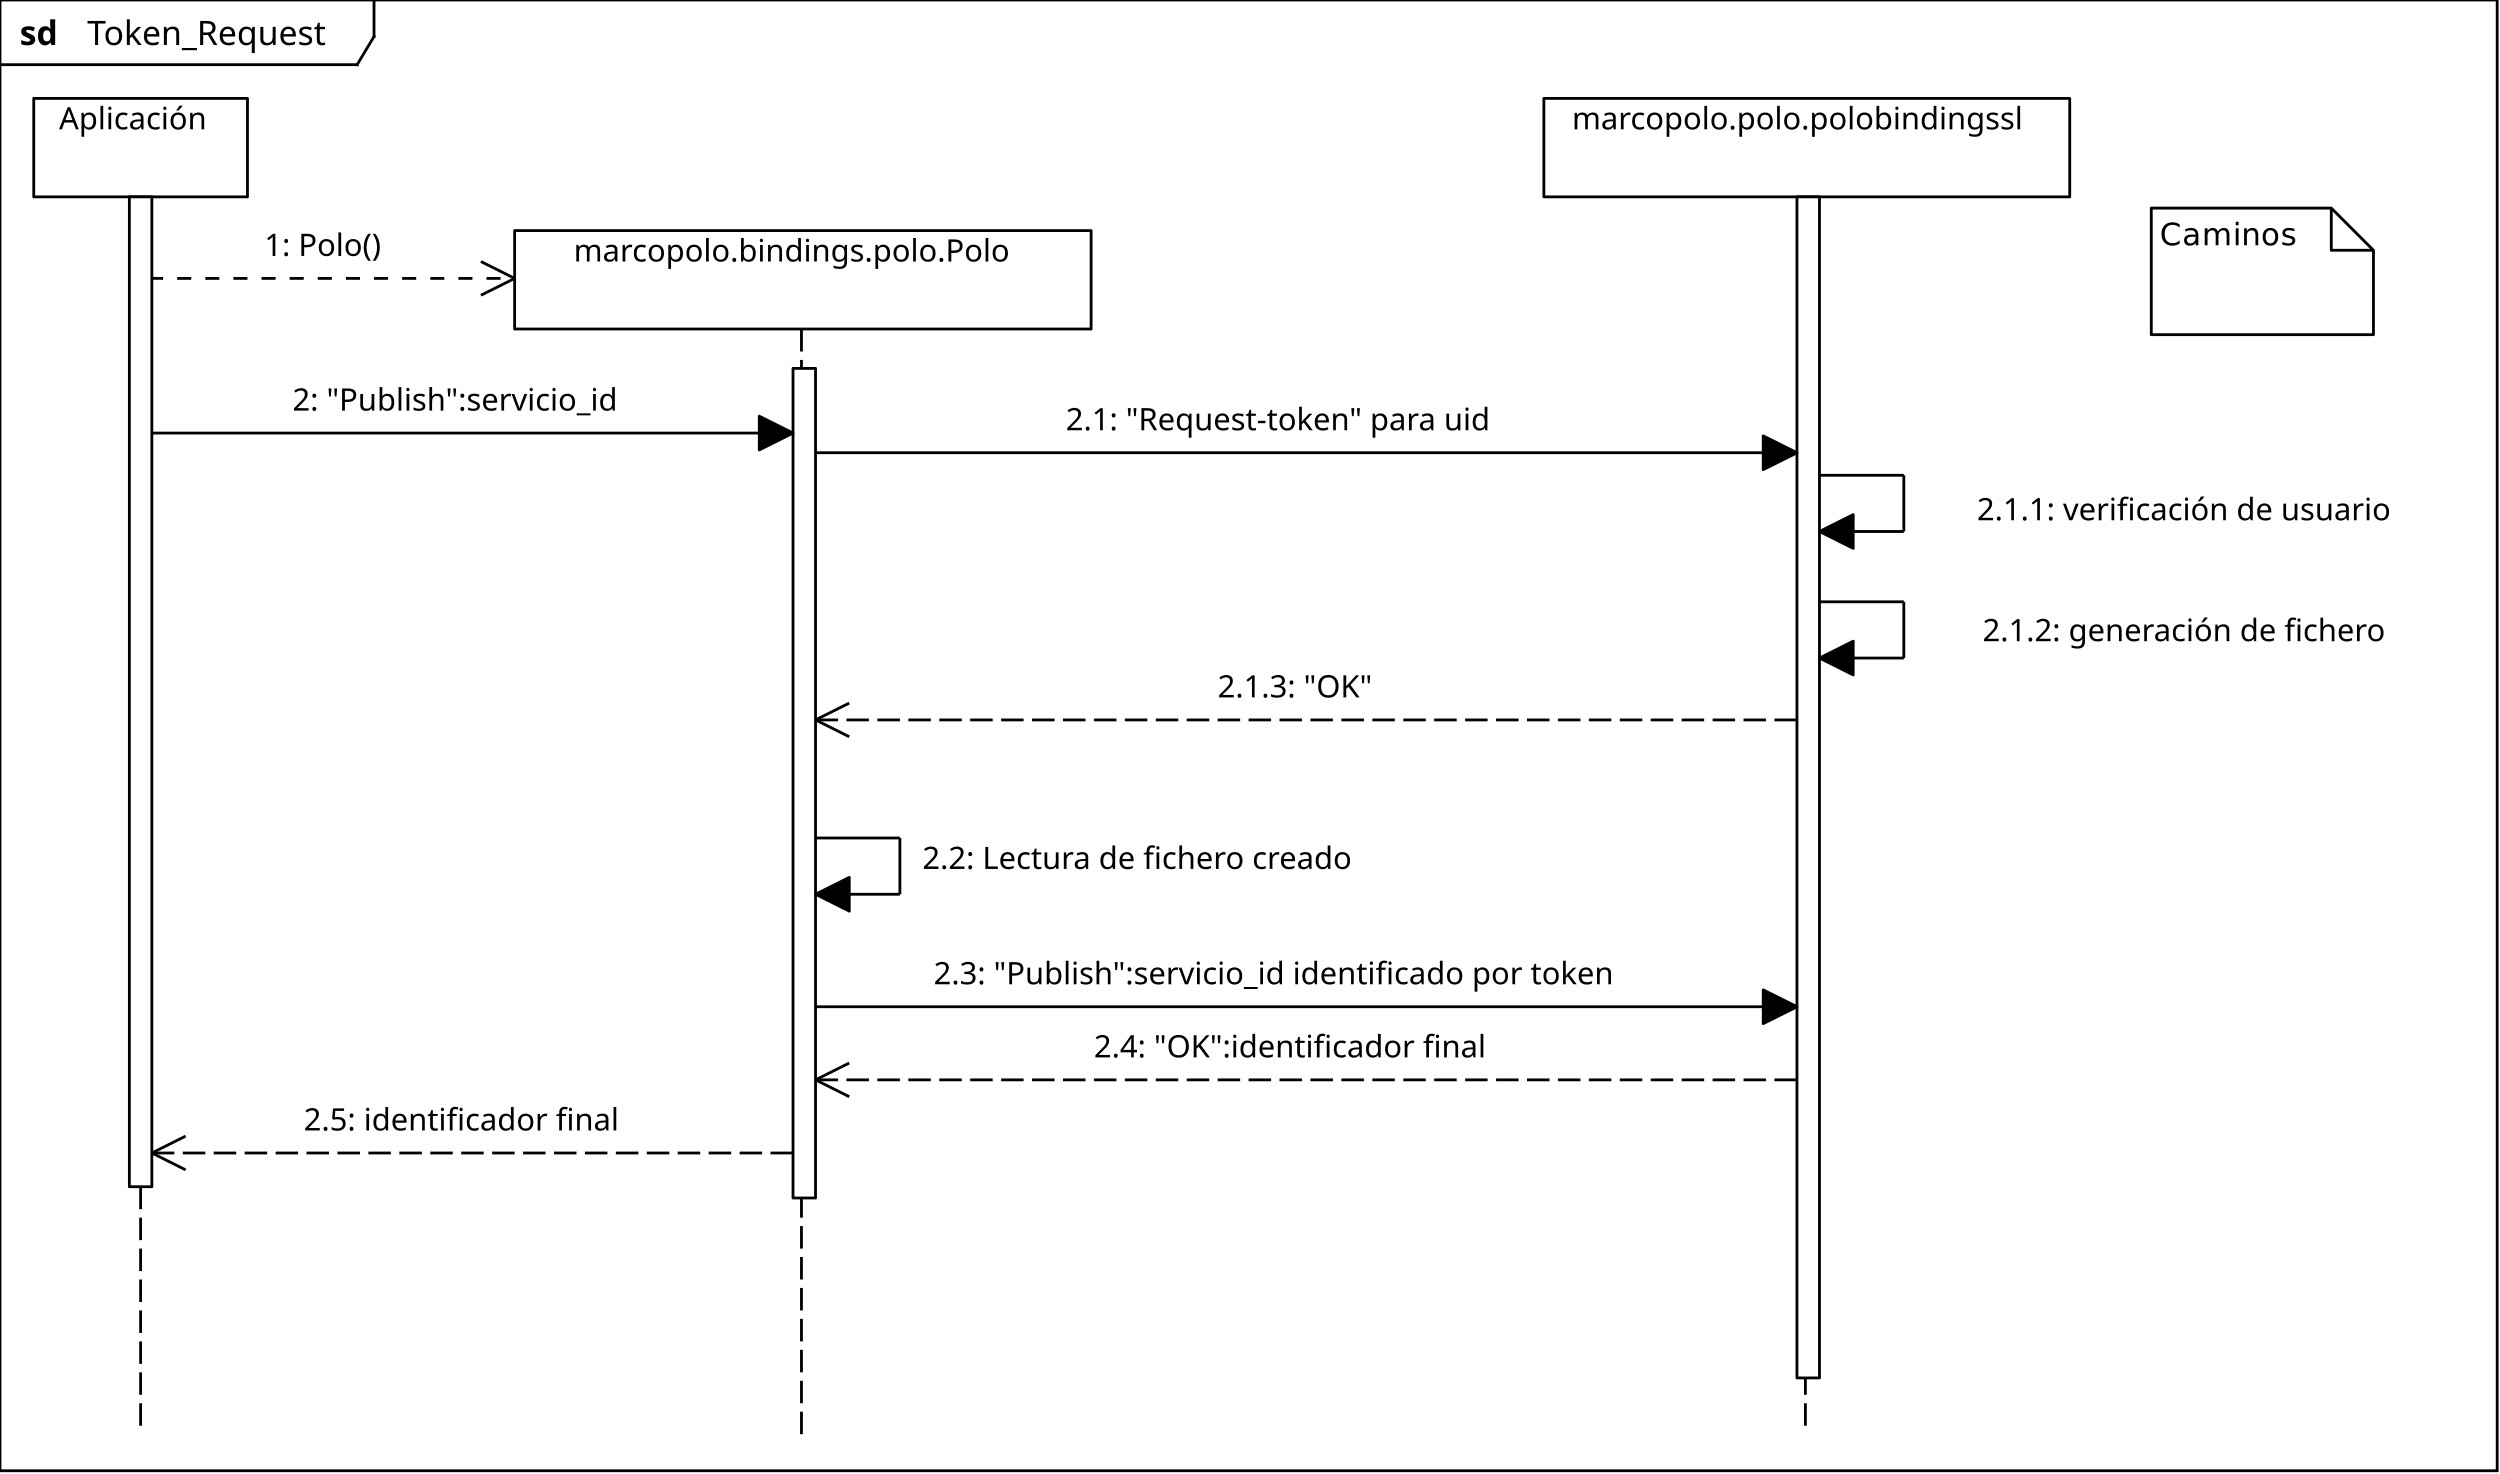
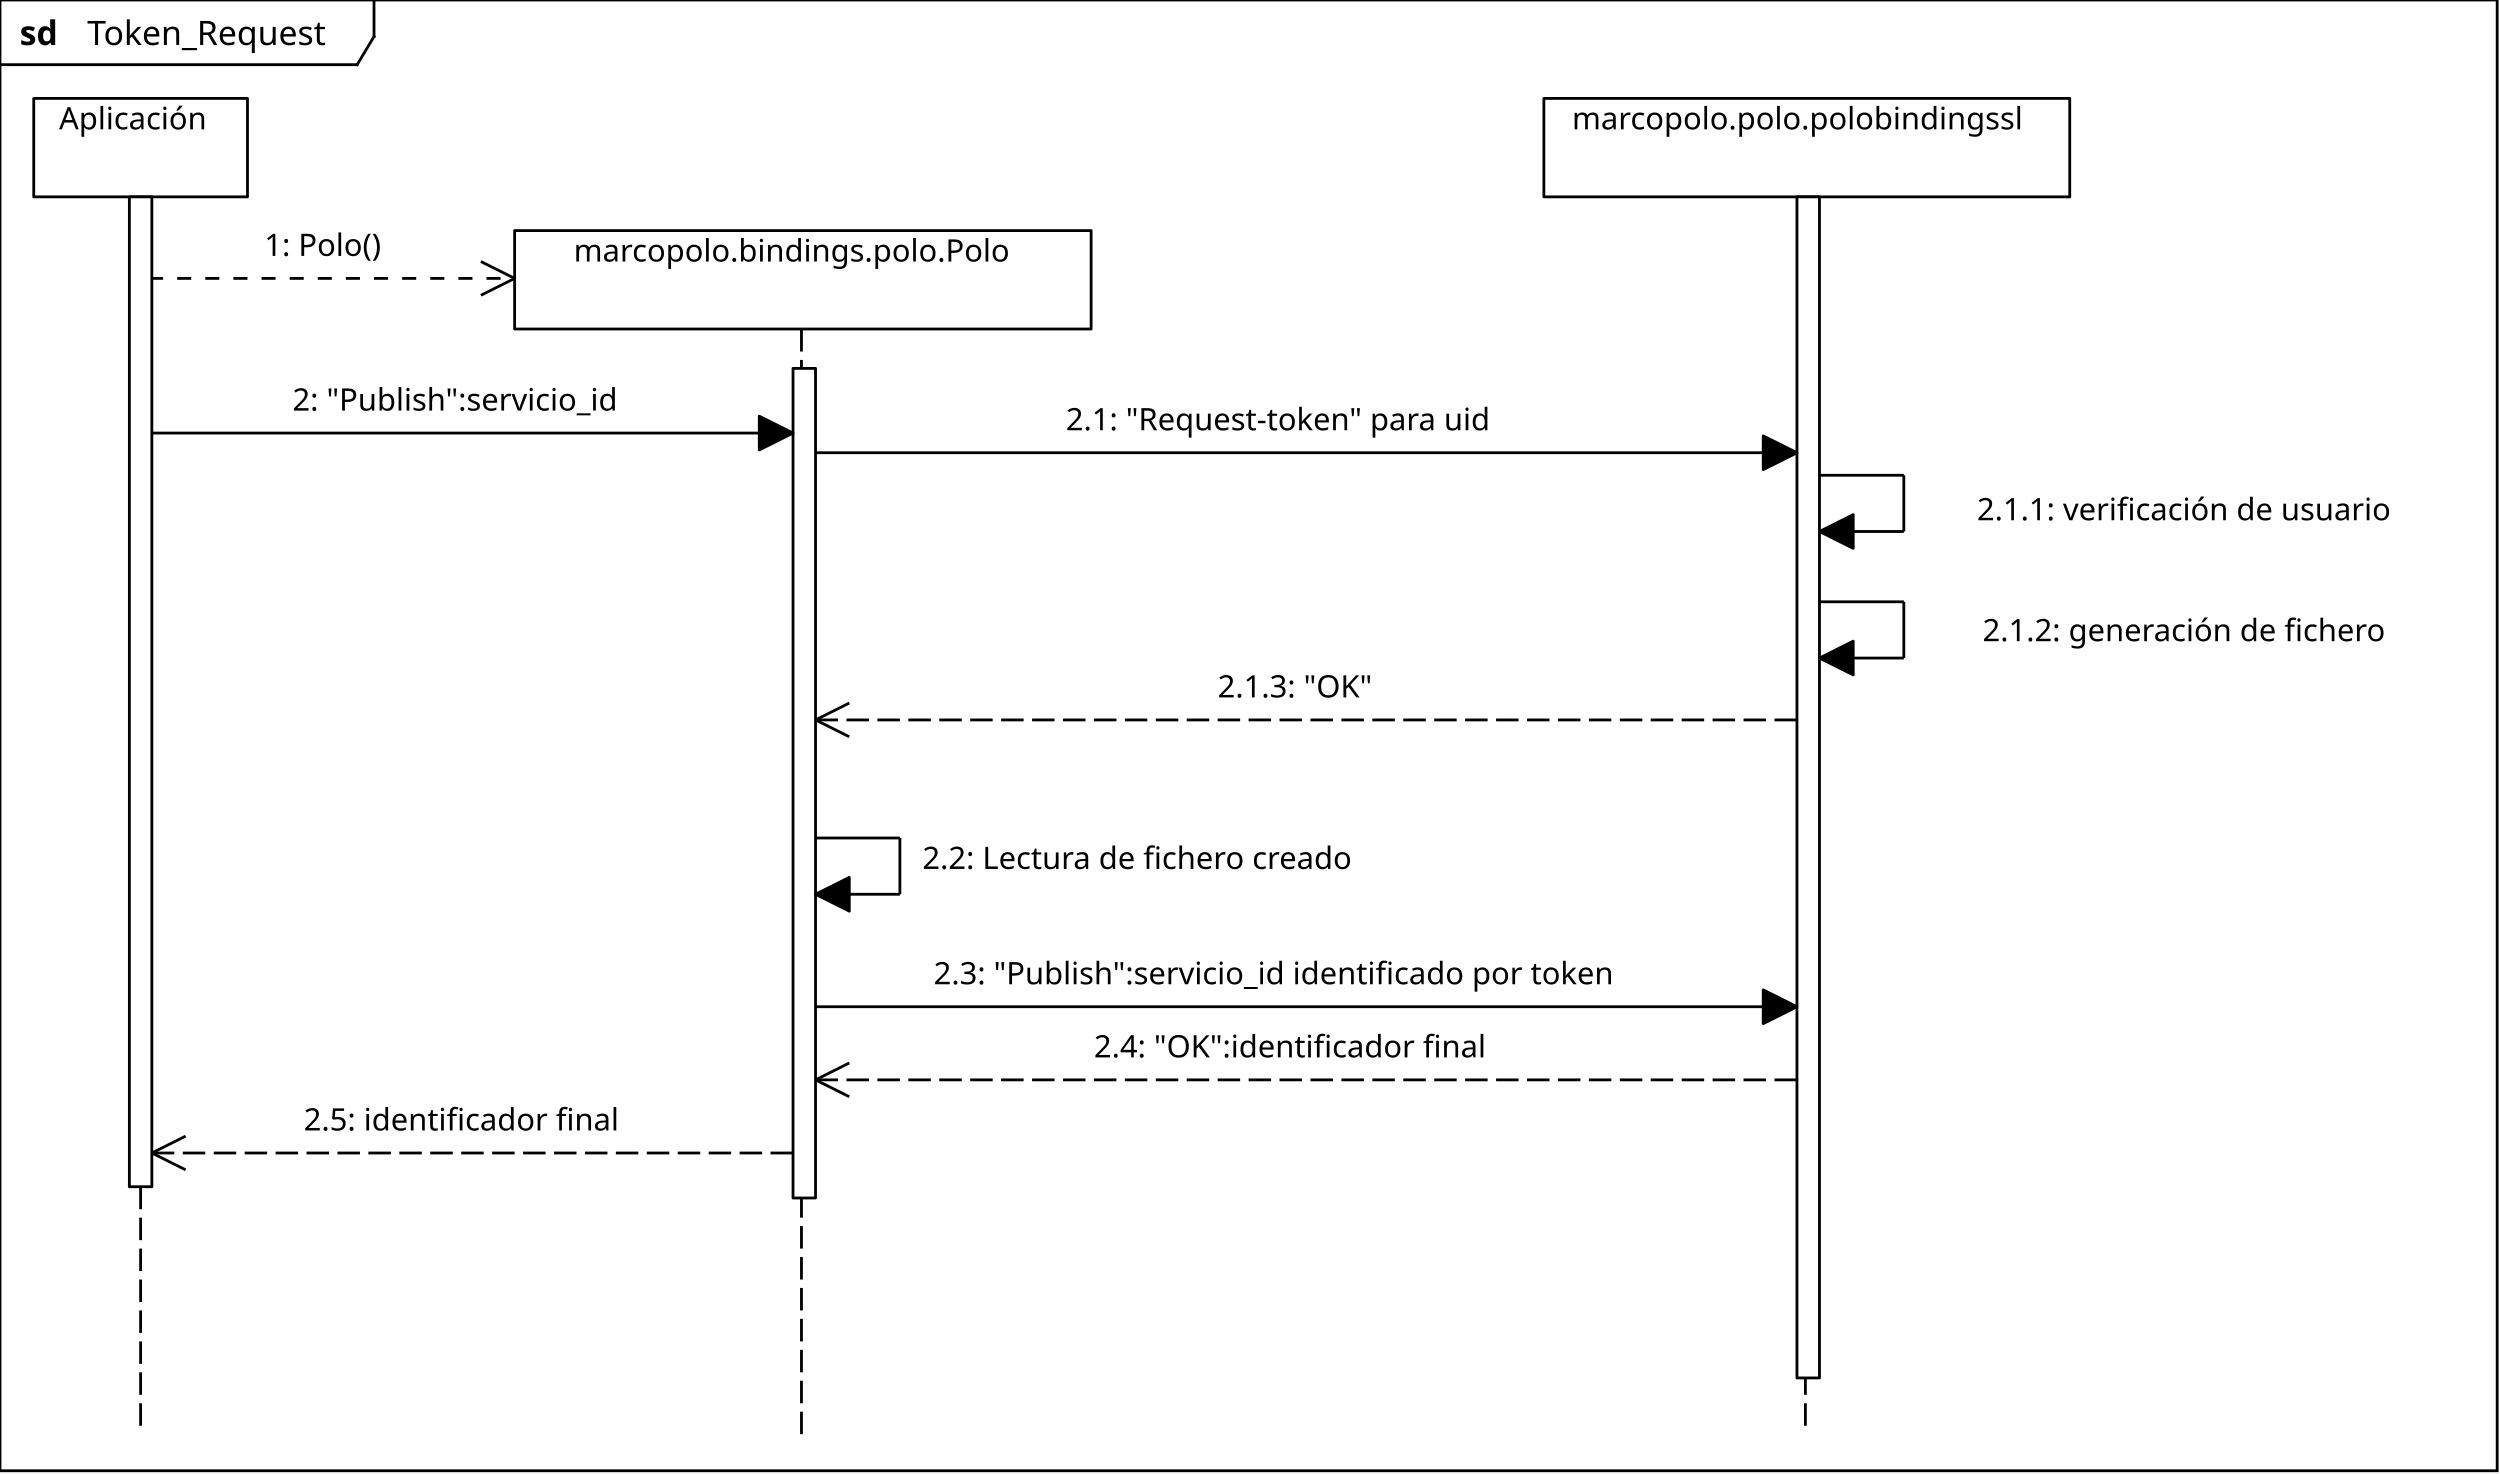
<svg xmlns="http://www.w3.org/2000/svg" color-interpolation="auto" color-rendering="auto" fill="rgb(0,0,0)" fill-opacity="0" font-family="'Dialog'" font-size="12" font-style="normal" font-weight="normal" height="524" image-rendering="auto" shape-rendering="auto" stroke="rgb(0,0,0)" stroke-dasharray="none" stroke-dashoffset="0" stroke-linecap="square" stroke-linejoin="miter" stroke-miterlimit="10" stroke-opacity="0" stroke-width="1" text-rendering="auto" width="889">
  <defs id="genericDefs" />
  <g>
    <defs id="defs1">
      <clipPath clipPathUnits="userSpaceOnUse" id="clipPath1">
        <path d="M-7 -7 L217 -7 L217 439 L-7 439 L-7 -7 Z" />
      </clipPath>
      <clipPath clipPathUnits="userSpaceOnUse" id="clipPath2">
        <path d="M-7 -7 L199 -7 L199 486 L-7 486 L-7 -7 Z" />
      </clipPath>
      <clipPath clipPathUnits="userSpaceOnUse" id="clipPath3">
        <path d="M-7 -7 L19 -7 L19 306 L-7 306 L-7 -7 Z" />
      </clipPath>
      <clipPath clipPathUnits="userSpaceOnUse" id="clipPath4">
        <path d="M-7 -7 L19 -7 L19 431 L-7 431 L-7 -7 Z" />
      </clipPath>
      <clipPath clipPathUnits="userSpaceOnUse" id="clipPath5">
        <path d="M-7 -7 L88 -7 L88 486 L-7 486 L-7 -7 Z" />
      </clipPath>
      <clipPath clipPathUnits="userSpaceOnUse" id="clipPath6">
        <path d="M-7 -7 L19 -7 L19 363 L-7 363 L-7 -7 Z" />
      </clipPath>
      <clipPath clipPathUnits="userSpaceOnUse" id="clipPath7">
-         <path d="M-7 -7 L91 -7 L91 57 L-7 57 L-7 -7 Z" />
+         <path d="M-188 -14 L376 -14 L376 28 L-188 28 L-188 -14 Z" />
      </clipPath>
      <clipPath clipPathUnits="userSpaceOnUse" id="clipPath8">
-         <path d="M0 0 L0 46 L65 46 L65 0 Z" />
+         <path d="M-206 -14 L412 -14 L412 28 L-206 28 L-206 -14 Z" />
      </clipPath>
      <clipPath clipPathUnits="userSpaceOnUse" id="clipPath9">
-         <path d="M-188 -14 L376 -14 L376 28 L-188 28 L-188 -14 Z" />
+         <path d="M-77 -14 L154 -14 L154 28 L-77 28 L-77 -14 Z" />
      </clipPath>
      <clipPath clipPathUnits="userSpaceOnUse" id="clipPath10">
-         <path d="M-206 -14 L412 -14 L412 28 L-206 28 L-206 -14 Z" />
+         <path d="M0 0 L453 0 L453 104 L0 104 L0 0 Z" />
      </clipPath>
      <clipPath clipPathUnits="userSpaceOnUse" id="clipPath11">
-         <path d="M-77 -14 L154 -14 L154 28 L-77 28 L-77 -14 Z" />
+         <path d="M0 0 L134 0 L134 124 L0 124 L0 0 Z" />
      </clipPath>
      <clipPath clipPathUnits="userSpaceOnUse" id="clipPath12">
-         <path d="M0 0 L453 0 L453 104 L0 104 L0 0 Z" />
+         <path d="M0 0 L332 0 L332 104 L0 104 L0 0 Z" />
      </clipPath>
      <clipPath clipPathUnits="userSpaceOnUse" id="clipPath13">
-         <path d="M0 0 L134 0 L134 124 L0 124 L0 0 Z" />
+         <path d="M0 0 L233 0 L233 104 L0 104 L0 0 Z" />
      </clipPath>
      <clipPath clipPathUnits="userSpaceOnUse" id="clipPath14">
-         <path d="M0 0 L332 0 L332 104 L0 104 L0 0 Z" />
+         <path d="M-66 -14 L132 -14 L132 28 L-66 28 L-66 -14 Z" />
      </clipPath>
      <clipPath clipPathUnits="userSpaceOnUse" id="clipPath15">
-         <path d="M0 0 L233 0 L233 104 L0 104 L0 0 Z" />
+         <path d="M-141 -14 L282 -14 L282 28 L-141 28 L-141 -14 Z" />
      </clipPath>
      <clipPath clipPathUnits="userSpaceOnUse" id="clipPath16">
-         <path d="M-66 -14 L132 -14 L132 28 L-66 28 L-66 -14 Z" />
+         <path d="M-171 -14 L342 -14 L342 28 L-171 28 L-171 -14 Z" />
      </clipPath>
      <clipPath clipPathUnits="userSpaceOnUse" id="clipPath17">
-         <path d="M-141 -14 L282 -14 L282 28 L-141 28 L-141 -14 Z" />
+         <path d="M-281 -14 L562 -14 L562 28 L-281 28 L-281 -14 Z" />
      </clipPath>
      <clipPath clipPathUnits="userSpaceOnUse" id="clipPath18">
-         <path d="M-171 -14 L342 -14 L342 28 L-171 28 L-171 -14 Z" />
+         <path d="M-146 -14 L292 -14 L292 28 L-146 28 L-146 -14 Z" />
      </clipPath>
      <clipPath clipPathUnits="userSpaceOnUse" id="clipPath19">
-         <path d="M-281 -14 L562 -14 L562 28 L-281 28 L-281 -14 Z" />
+         <path d="M-187 -14 L374 -14 L374 28 L-187 28 L-187 -14 Z" />
      </clipPath>
      <clipPath clipPathUnits="userSpaceOnUse" id="clipPath20">
-         <path d="M-146 -14 L292 -14 L292 28 L-146 28 L-146 -14 Z" />
+         <path d="M-82 -14 L164 -14 L164 28 L-82 28 L-82 -14 Z" />
      </clipPath>
      <clipPath clipPathUnits="userSpaceOnUse" id="clipPath21">
-         <path d="M-187 -14 L374 -14 L374 28 L-187 28 L-187 -14 Z" />
+         <path d="M-176 -14 L352 -14 L352 28 L-176 28 L-176 -14 Z" />
      </clipPath>
      <clipPath clipPathUnits="userSpaceOnUse" id="clipPath22">
-         <path d="M-82 -14 L164 -14 L164 28 L-82 28 L-82 -14 Z" />
+         <path d="M-181 -14 L362 -14 L362 28 L-181 28 L-181 -14 Z" />
      </clipPath>
      <clipPath clipPathUnits="userSpaceOnUse" id="clipPath23">
-         <path d="M-176 -14 L352 -14 L352 28 L-176 28 L-176 -14 Z" />
-       </clipPath>
-       <clipPath clipPathUnits="userSpaceOnUse" id="clipPath24">
-         <path d="M-181 -14 L362 -14 L362 28 L-181 28 L-181 -14 Z" />
-       </clipPath>
-       <clipPath clipPathUnits="userSpaceOnUse" id="clipPath25">
        <path d="M-185 -14 L370 -14 L370 28 L-185 28 L-185 -14 Z" />
      </clipPath>
    </defs>
    <g fill="white" fill-opacity="1" stroke="white" stroke-opacity="1" text-rendering="geometricPrecision">
      <rect height="524" stroke="none" width="889" x="0" y="0" />
      <rect fill="none" height="523" stroke="black" transform="translate(-54,-38)" width="888" x="54" y="38" />
      <text fill="black" font-weight="bold" stroke="none" transform="translate(-54,-38)" x="61" y="54" xml:space="preserve">sd</text>
      <text fill="black" stroke="none" transform="translate(-54,-38)" x="85" y="54" xml:space="preserve">Token_Request</text>
      <line fill="none" stroke="black" transform="translate(-54,-38)" x1="54" x2="181" y1="61" y2="61" />
      <line fill="none" stroke="black" transform="translate(-54,-38)" x1="187" x2="187" y1="38" y2="51" />
      <line fill="none" stroke="black" transform="translate(-54,-38)" x1="187" x2="181" y1="51" y2="61" />
    </g>
    <g fill="white" fill-opacity="1" font-family="sans-serif" font-size="11" stroke="white" stroke-opacity="1" text-rendering="geometricPrecision" transform="translate(183,82)">
      <rect clip-path="url(#clipPath1)" height="35" stroke="none" width="205" x="0" y="0" />
    </g>
    <g fill="black" fill-opacity="1" font-family="sans-serif" font-size="11" stroke="black" stroke-linecap="butt" stroke-linejoin="round" stroke-miterlimit="0" stroke-opacity="1" text-rendering="geometricPrecision" transform="translate(183,82)">
      <rect clip-path="url(#clipPath1)" fill="none" height="35" width="205" x="0" y="0" />
      <line clip-path="url(#clipPath1)" fill="none" stroke-dasharray="8,3" stroke-linejoin="bevel" x1="102" x2="102" y1="35" y2="428" />
    </g>
    <g fill="white" fill-opacity="1" font-family="sans-serif" font-size="11" stroke="white" stroke-opacity="1" text-rendering="geometricPrecision" transform="translate(549,35)">
      <rect clip-path="url(#clipPath2)" height="35" stroke="none" width="187" x="0" y="0" />
    </g>
    <g fill="black" fill-opacity="1" font-family="sans-serif" font-size="11" stroke="black" stroke-linecap="butt" stroke-linejoin="round" stroke-miterlimit="0" stroke-opacity="1" text-rendering="geometricPrecision" transform="translate(549,35)">
      <rect clip-path="url(#clipPath2)" fill="none" height="35" width="187" x="0" y="0" />
      <line clip-path="url(#clipPath2)" fill="none" stroke-dasharray="8,3" stroke-linejoin="bevel" x1="93" x2="93" y1="35" y2="475" />
    </g>
    <g fill="white" fill-opacity="1" font-family="sans-serif" font-size="11" stroke="white" stroke-opacity="1" text-rendering="geometricPrecision" transform="translate(282,131)">
      <rect clip-path="url(#clipPath3)" height="295" stroke="none" width="8" x="0" y="0" />
    </g>
    <g fill="black" fill-opacity="1" font-family="sans-serif" font-size="11" stroke="black" stroke-linecap="butt" stroke-linejoin="round" stroke-miterlimit="0" stroke-opacity="1" text-rendering="geometricPrecision" transform="translate(282,131)">
      <rect clip-path="url(#clipPath3)" fill="none" height="295" width="8" x="0" y="0" />
    </g>
    <g fill="white" fill-opacity="1" font-family="sans-serif" font-size="11" stroke="white" stroke-opacity="1" text-rendering="geometricPrecision" transform="translate(639,70)">
      <rect clip-path="url(#clipPath4)" height="420" stroke="none" width="8" x="0" y="0" />
    </g>
    <g fill="black" fill-opacity="1" font-family="sans-serif" font-size="11" stroke="black" stroke-linecap="butt" stroke-linejoin="round" stroke-miterlimit="0" stroke-opacity="1" text-rendering="geometricPrecision" transform="translate(639,70)">
      <rect clip-path="url(#clipPath4)" fill="none" height="420" width="8" x="0" y="0" />
    </g>
    <g fill="white" fill-opacity="1" font-family="sans-serif" font-size="11" stroke="white" stroke-opacity="1" text-rendering="geometricPrecision" transform="translate(12,35)">
      <rect clip-path="url(#clipPath5)" height="35" stroke="none" width="76" x="0" y="0" />
    </g>
    <g fill="black" fill-opacity="1" font-family="sans-serif" font-size="11" stroke="black" stroke-linecap="butt" stroke-linejoin="round" stroke-miterlimit="0" stroke-opacity="1" text-rendering="geometricPrecision" transform="translate(12,35)">
      <rect clip-path="url(#clipPath5)" fill="none" height="35" width="76" x="0" y="0" />
      <line clip-path="url(#clipPath5)" fill="none" stroke-dasharray="8,3" stroke-linejoin="bevel" x1="38" x2="38" y1="35" y2="475" />
    </g>
    <g fill="white" fill-opacity="1" font-family="sans-serif" font-size="11" stroke="white" stroke-opacity="1" text-rendering="geometricPrecision" transform="translate(46,70)">
      <rect clip-path="url(#clipPath6)" height="352" stroke="none" width="8" x="0" y="0" />
    </g>
    <g fill="black" fill-opacity="1" font-family="sans-serif" font-size="11" stroke="black" stroke-linecap="butt" stroke-linejoin="round" stroke-miterlimit="0" stroke-opacity="1" text-rendering="geometricPrecision" transform="translate(46,70)">
      <rect clip-path="url(#clipPath6)" fill="none" height="352" width="8" x="0" y="0" />
    </g>
-     <g fill="white" fill-opacity="1" font-family="sans-serif" font-size="11" stroke="white" stroke-opacity="1" text-rendering="geometricPrecision" transform="translate(765,74)">
-       <polygon clip-path="url(#clipPath7)" points=" 0 0 64 0 79 15 64 15 64 0 79 15 79 45 0 45" stroke="none" />
-     </g>
-     <g fill="black" fill-opacity="1" font-family="sans-serif" font-size="11" stroke="black" stroke-linecap="butt" stroke-linejoin="round" stroke-miterlimit="0" stroke-opacity="1" text-rendering="geometricPrecision" transform="translate(765,74)">
-       <polygon clip-path="url(#clipPath7)" fill="none" points=" 0 0 64 0 79 15 64 15 64 0 79 15 79 45 0 45" />
-     </g>
-     <g fill="black" fill-opacity="1" font-family="'Ubuntu'" font-size="15" stroke="black" stroke-opacity="1" text-rendering="geometricPrecision" transform="translate(765,74)">
-       <path clip-path="url(#clipPath8)" d="M10.078 5.804 L10.078 6.96 Q9.531 6.445 8.914 6.195 Q8.297 5.945 7.594 5.945 Q6.219 5.945 5.492 6.781 Q4.766 7.617 4.766 9.21 Q4.766 10.789 5.492 11.632 Q6.219 12.476 7.594 12.476 Q8.297 12.476 8.914 12.226 Q9.531 11.976 10.078 11.46 L10.078 12.585 Q9.516 12.976 8.883 13.171 Q8.25 13.367 7.531 13.367 Q5.719 13.367 4.672 12.249 Q3.625 11.132 3.625 9.21 Q3.625 7.273 4.672 6.156 Q5.719 5.039 7.531 5.039 Q8.25 5.039 8.891 5.234 Q9.531 5.429 10.078 5.804 ZM14.766 10.179 Q13.578 10.179 13.117 10.46 Q12.656 10.742 12.656 11.398 Q12.656 11.914 13 12.226 Q13.344 12.539 13.938 12.539 Q14.766 12.539 15.258 11.953 Q15.75 11.367 15.75 10.414 L15.75 10.179 L14.766 10.179 ZM16.734 9.773 L16.734 13.21 L15.75 13.21 L15.75 12.304 Q15.422 12.851 14.914 13.109 Q14.406 13.367 13.672 13.367 Q12.75 13.367 12.203 12.851 Q11.656 12.335 11.656 11.46 Q11.656 10.445 12.336 9.929 Q13.016 9.414 14.375 9.414 L15.75 9.414 L15.75 9.32 Q15.75 8.632 15.305 8.257 Q14.859 7.882 14.047 7.882 Q13.531 7.882 13.039 8.007 Q12.547 8.132 12.094 8.382 L12.094 7.476 Q12.641 7.257 13.156 7.156 Q13.672 7.054 14.141 7.054 Q15.453 7.054 16.094 7.726 Q16.734 8.398 16.734 9.773 ZM23.719 8.351 Q24.094 7.679 24.609 7.367 Q25.125 7.054 25.828 7.054 Q26.766 7.054 27.273 7.71 Q27.781 8.367 27.781 9.585 L27.781 13.21 L26.781 13.21 L26.781 9.617 Q26.781 8.742 26.477 8.328 Q26.172 7.914 25.547 7.914 Q24.781 7.914 24.336 8.421 Q23.891 8.929 23.891 9.804 L23.891 13.21 L22.891 13.21 L22.891 9.617 Q22.891 8.742 22.586 8.328 Q22.281 7.914 21.641 7.914 Q20.891 7.914 20.445 8.421 Q20 8.929 20 9.804 L20 13.21 L19 13.21 L19 7.195 L20 7.195 L20 8.132 Q20.328 7.57 20.805 7.312 Q21.281 7.054 21.922 7.054 Q22.578 7.054 23.039 7.382 Q23.5 7.71 23.719 8.351 ZM30.031 7.195 L31.031 7.195 L31.031 13.21 L30.031 13.21 L30.031 7.195 ZM30.031 4.851 L31.031 4.851 L31.031 6.101 L30.031 6.101 L30.031 4.851 ZM38.031 9.585 L38.031 13.21 L37.047 13.21 L37.047 9.617 Q37.047 8.757 36.719 8.335 Q36.391 7.914 35.719 7.914 Q34.922 7.914 34.461 8.421 Q34 8.929 34 9.804 L34 13.21 L33 13.21 L33 7.195 L34 7.195 L34 8.132 Q34.344 7.585 34.828 7.32 Q35.312 7.054 35.938 7.054 Q36.969 7.054 37.5 7.695 Q38.031 8.335 38.031 9.585 ZM42.375 7.882 Q41.578 7.882 41.117 8.507 Q40.656 9.132 40.656 10.21 Q40.656 11.289 41.109 11.906 Q41.562 12.523 42.375 12.523 Q43.156 12.523 43.617 11.906 Q44.078 11.289 44.078 10.21 Q44.078 9.132 43.617 8.507 Q43.156 7.882 42.375 7.882 ZM42.375 7.054 Q43.656 7.054 44.391 7.89 Q45.125 8.726 45.125 10.21 Q45.125 11.679 44.391 12.523 Q43.656 13.367 42.375 13.367 Q41.078 13.367 40.344 12.523 Q39.609 11.679 39.609 10.21 Q39.609 8.726 40.344 7.89 Q41.078 7.054 42.375 7.054 ZM50.875 7.367 L50.875 8.304 Q50.453 8.085 50 7.984 Q49.547 7.882 49.062 7.882 Q48.328 7.882 47.961 8.109 Q47.594 8.335 47.594 8.773 Q47.594 9.117 47.859 9.312 Q48.125 9.507 48.922 9.695 L49.25 9.773 Q50.312 9.992 50.75 10.406 Q51.188 10.82 51.188 11.554 Q51.188 12.382 50.531 12.874 Q49.875 13.367 48.703 13.367 Q48.219 13.367 47.695 13.273 Q47.172 13.179 46.594 12.992 L46.594 11.976 Q47.141 12.257 47.672 12.398 Q48.203 12.539 48.734 12.539 Q49.422 12.539 49.797 12.296 Q50.172 12.054 50.172 11.632 Q50.172 11.226 49.906 11.007 Q49.641 10.789 48.719 10.601 L48.375 10.507 Q47.453 10.32 47.047 9.921 Q46.641 9.523 46.641 8.82 Q46.641 7.976 47.242 7.515 Q47.844 7.054 48.953 7.054 Q49.5 7.054 49.984 7.132 Q50.469 7.21 50.875 7.367 Z" stroke="none" />
-     </g>
    <g fill="black" fill-opacity="1" font-family="sans-serif" font-size="11" stroke="black" stroke-opacity="1" text-rendering="geometricPrecision" transform="translate(549,35)">
-       <text clip-path="url(#clipPath9)" stroke="none" x="10" y="11" xml:space="preserve">marcopolo.polo.polobindingssl</text>
+       <text clip-path="url(#clipPath7)" stroke="none" x="10" y="11" xml:space="preserve">marcopolo.polo.polobindingssl</text>
    </g>
    <g fill="black" fill-opacity="1" font-family="sans-serif" font-size="11" stroke="black" stroke-opacity="1" text-rendering="geometricPrecision" transform="translate(183,82)">
-       <text clip-path="url(#clipPath10)" stroke="none" x="21" y="11" xml:space="preserve">marcopolo.bindings.polo.Polo</text>
+       <text clip-path="url(#clipPath8)" stroke="none" x="21" y="11" xml:space="preserve">marcopolo.bindings.polo.Polo</text>
    </g>
    <g fill="black" fill-opacity="1" font-family="sans-serif" font-size="11" stroke="black" stroke-opacity="1" text-rendering="geometricPrecision" transform="translate(12,35)">
-       <text clip-path="url(#clipPath11)" stroke="none" x="9" y="11" xml:space="preserve">Aplicación</text>
+       <text clip-path="url(#clipPath9)" stroke="none" x="9" y="11" xml:space="preserve">Aplicación</text>
    </g>
    <g fill="black" fill-opacity="1" font-family="sans-serif" font-size="11" stroke="black" stroke-linecap="butt" stroke-linejoin="round" stroke-opacity="1" text-rendering="geometricPrecision" transform="translate(240,111)">
-       <line clip-path="url(#clipPath12)" fill="none" x1="50" x2="399" y1="50" y2="50" />
-       <polygon clip-path="url(#clipPath12)" points=" 399 50 387 44 387 56" stroke="none" />
-       <polygon clip-path="url(#clipPath12)" fill="none" points=" 399 50 387 44 387 56" />
+       <line clip-path="url(#clipPath10)" fill="none" x1="50" x2="399" y1="50" y2="50" />
+       <polygon clip-path="url(#clipPath10)" points=" 399 50 387 44 387 56" stroke="none" />
+       <polygon clip-path="url(#clipPath10)" fill="none" points=" 399 50 387 44 387 56" />
    </g>
    <g fill="black" fill-opacity="1" font-family="sans-serif" font-size="11" stroke="black" stroke-linecap="butt" stroke-linejoin="round" stroke-opacity="1" text-rendering="geometricPrecision" transform="translate(597,119)">
-       <line clip-path="url(#clipPath13)" fill="none" x1="50" x2="80" y1="50" y2="50" />
-       <line clip-path="url(#clipPath13)" fill="none" x1="80" x2="80" y1="50" y2="70" />
-       <line clip-path="url(#clipPath13)" fill="none" x1="80" x2="50" y1="70" y2="70" />
-       <polygon clip-path="url(#clipPath13)" points=" 50 70 62 76 62 64" stroke="none" />
-       <polygon clip-path="url(#clipPath13)" fill="none" points=" 50 70 62 76 62 64" />
+       <line clip-path="url(#clipPath11)" fill="none" x1="50" x2="80" y1="50" y2="50" />
+       <line clip-path="url(#clipPath11)" fill="none" x1="80" x2="80" y1="50" y2="70" />
+       <line clip-path="url(#clipPath11)" fill="none" x1="80" x2="50" y1="70" y2="70" />
+       <polygon clip-path="url(#clipPath11)" points=" 50 70 62 76 62 64" stroke="none" />
+       <polygon clip-path="url(#clipPath11)" fill="none" points=" 50 70 62 76 62 64" />
    </g>
    <g fill="black" fill-opacity="1" font-family="sans-serif" font-size="11" stroke="black" stroke-linecap="butt" stroke-linejoin="round" stroke-opacity="1" text-rendering="geometricPrecision" transform="translate(597,164)">
-       <line clip-path="url(#clipPath13)" fill="none" x1="50" x2="80" y1="50" y2="50" />
-       <line clip-path="url(#clipPath13)" fill="none" x1="80" x2="80" y1="50" y2="70" />
-       <line clip-path="url(#clipPath13)" fill="none" x1="80" x2="50" y1="70" y2="70" />
-       <polygon clip-path="url(#clipPath13)" points=" 50 70 62 76 62 64" stroke="none" />
-       <polygon clip-path="url(#clipPath13)" fill="none" points=" 50 70 62 76 62 64" />
+       <line clip-path="url(#clipPath11)" fill="none" x1="50" x2="80" y1="50" y2="50" />
+       <line clip-path="url(#clipPath11)" fill="none" x1="80" x2="80" y1="50" y2="70" />
+       <line clip-path="url(#clipPath11)" fill="none" x1="80" x2="50" y1="70" y2="70" />
+       <polygon clip-path="url(#clipPath11)" points=" 50 70 62 76 62 64" stroke="none" />
+       <polygon clip-path="url(#clipPath11)" fill="none" points=" 50 70 62 76 62 64" />
    </g>
    <g fill="black" fill-opacity="1" font-family="sans-serif" font-size="11" stroke="black" stroke-dasharray="8,3" stroke-linecap="butt" stroke-linejoin="round" stroke-miterlimit="0" stroke-opacity="1" text-rendering="geometricPrecision" transform="translate(240,206)">
-       <line clip-path="url(#clipPath12)" fill="none" x1="399" x2="50" y1="50" y2="50" />
+       <line clip-path="url(#clipPath10)" fill="none" x1="399" x2="50" y1="50" y2="50" />
+       <line clip-path="url(#clipPath10)" fill="none" stroke-dasharray="none" stroke-miterlimit="10" x1="50" x2="62" y1="50" y2="56" />
+       <line clip-path="url(#clipPath10)" fill="none" stroke-dasharray="none" stroke-miterlimit="10" x1="50" x2="62" y1="50" y2="44" />
+     </g>
+     <g fill="black" fill-opacity="1" font-family="sans-serif" font-size="11" stroke="black" stroke-linecap="butt" stroke-linejoin="round" stroke-opacity="1" text-rendering="geometricPrecision" transform="translate(240,248)">
+       <line clip-path="url(#clipPath11)" fill="none" x1="50" x2="80" y1="50" y2="50" />
+       <line clip-path="url(#clipPath11)" fill="none" x1="80" x2="80" y1="50" y2="70" />
+       <line clip-path="url(#clipPath11)" fill="none" x1="80" x2="50" y1="70" y2="70" />
+       <polygon clip-path="url(#clipPath11)" points=" 50 70 62 76 62 64" stroke="none" />
+       <polygon clip-path="url(#clipPath11)" fill="none" points=" 50 70 62 76 62 64" />
+     </g>
+     <g fill="black" fill-opacity="1" font-family="sans-serif" font-size="11" stroke="black" stroke-linecap="butt" stroke-linejoin="round" stroke-opacity="1" text-rendering="geometricPrecision" transform="translate(4,104)">
+       <line clip-path="url(#clipPath12)" fill="none" x1="50" x2="278" y1="50" y2="50" />
+       <polygon clip-path="url(#clipPath12)" points=" 278 50 266 44 266 56" stroke="none" />
+       <polygon clip-path="url(#clipPath12)" fill="none" points=" 278 50 266 44 266 56" />
+     </g>
+     <g fill="black" fill-opacity="1" font-family="sans-serif" font-size="11" stroke="black" stroke-linecap="butt" stroke-linejoin="round" stroke-opacity="1" text-rendering="geometricPrecision" transform="translate(240,308)">
+       <line clip-path="url(#clipPath10)" fill="none" x1="50" x2="399" y1="50" y2="50" />
+       <polygon clip-path="url(#clipPath10)" points=" 399 50 387 44 387 56" stroke="none" />
+       <polygon clip-path="url(#clipPath10)" fill="none" points=" 399 50 387 44 387 56" />
+     </g>
+     <g fill="black" fill-opacity="1" font-family="sans-serif" font-size="11" stroke="black" stroke-dasharray="8,3" stroke-linecap="butt" stroke-linejoin="round" stroke-miterlimit="0" stroke-opacity="1" text-rendering="geometricPrecision" transform="translate(240,334)">
+       <line clip-path="url(#clipPath10)" fill="none" x1="399" x2="50" y1="50" y2="50" />
+       <line clip-path="url(#clipPath10)" fill="none" stroke-dasharray="none" stroke-miterlimit="10" x1="50" x2="62" y1="50" y2="56" />
+       <line clip-path="url(#clipPath10)" fill="none" stroke-dasharray="none" stroke-miterlimit="10" x1="50" x2="62" y1="50" y2="44" />
+     </g>
+     <g fill="black" fill-opacity="1" font-family="sans-serif" font-size="11" stroke="black" stroke-dasharray="8,3" stroke-linecap="butt" stroke-linejoin="round" stroke-miterlimit="0" stroke-opacity="1" text-rendering="geometricPrecision" transform="translate(4,360)">
+       <line clip-path="url(#clipPath12)" fill="none" x1="278" x2="50" y1="50" y2="50" />
      <line clip-path="url(#clipPath12)" fill="none" stroke-dasharray="none" stroke-miterlimit="10" x1="50" x2="62" y1="50" y2="56" />
      <line clip-path="url(#clipPath12)" fill="none" stroke-dasharray="none" stroke-miterlimit="10" x1="50" x2="62" y1="50" y2="44" />
    </g>
-     <g fill="black" fill-opacity="1" font-family="sans-serif" font-size="11" stroke="black" stroke-linecap="butt" stroke-linejoin="round" stroke-opacity="1" text-rendering="geometricPrecision" transform="translate(240,248)">
-       <line clip-path="url(#clipPath13)" fill="none" x1="50" x2="80" y1="50" y2="50" />
-       <line clip-path="url(#clipPath13)" fill="none" x1="80" x2="80" y1="50" y2="70" />
-       <line clip-path="url(#clipPath13)" fill="none" x1="80" x2="50" y1="70" y2="70" />
-       <polygon clip-path="url(#clipPath13)" points=" 50 70 62 76 62 64" stroke="none" />
-       <polygon clip-path="url(#clipPath13)" fill="none" points=" 50 70 62 76 62 64" />
-     </g>
-     <g fill="black" fill-opacity="1" font-family="sans-serif" font-size="11" stroke="black" stroke-linecap="butt" stroke-linejoin="round" stroke-opacity="1" text-rendering="geometricPrecision" transform="translate(4,104)">
-       <line clip-path="url(#clipPath14)" fill="none" x1="50" x2="278" y1="50" y2="50" />
-       <polygon clip-path="url(#clipPath14)" points=" 278 50 266 44 266 56" stroke="none" />
-       <polygon clip-path="url(#clipPath14)" fill="none" points=" 278 50 266 44 266 56" />
-     </g>
-     <g fill="black" fill-opacity="1" font-family="sans-serif" font-size="11" stroke="black" stroke-linecap="butt" stroke-linejoin="round" stroke-opacity="1" text-rendering="geometricPrecision" transform="translate(240,308)">
-       <line clip-path="url(#clipPath12)" fill="none" x1="50" x2="399" y1="50" y2="50" />
-       <polygon clip-path="url(#clipPath12)" points=" 399 50 387 44 387 56" stroke="none" />
-       <polygon clip-path="url(#clipPath12)" fill="none" points=" 399 50 387 44 387 56" />
-     </g>
-     <g fill="black" fill-opacity="1" font-family="sans-serif" font-size="11" stroke="black" stroke-dasharray="8,3" stroke-linecap="butt" stroke-linejoin="round" stroke-miterlimit="0" stroke-opacity="1" text-rendering="geometricPrecision" transform="translate(240,334)">
-       <line clip-path="url(#clipPath12)" fill="none" x1="399" x2="50" y1="50" y2="50" />
-       <line clip-path="url(#clipPath12)" fill="none" stroke-dasharray="none" stroke-miterlimit="10" x1="50" x2="62" y1="50" y2="56" />
-       <line clip-path="url(#clipPath12)" fill="none" stroke-dasharray="none" stroke-miterlimit="10" x1="50" x2="62" y1="50" y2="44" />
-     </g>
-     <g fill="black" fill-opacity="1" font-family="sans-serif" font-size="11" stroke="black" stroke-dasharray="8,3" stroke-linecap="butt" stroke-linejoin="round" stroke-miterlimit="0" stroke-opacity="1" text-rendering="geometricPrecision" transform="translate(4,360)">
-       <line clip-path="url(#clipPath14)" fill="none" x1="278" x2="50" y1="50" y2="50" />
-       <line clip-path="url(#clipPath14)" fill="none" stroke-dasharray="none" stroke-miterlimit="10" x1="50" x2="62" y1="50" y2="56" />
-       <line clip-path="url(#clipPath14)" fill="none" stroke-dasharray="none" stroke-miterlimit="10" x1="50" x2="62" y1="50" y2="44" />
-     </g>
    <g fill="black" fill-opacity="1" font-family="sans-serif" font-size="11" stroke="black" stroke-dasharray="5" stroke-dashoffset="1" stroke-linecap="butt" stroke-linejoin="round" stroke-opacity="1" text-rendering="geometricPrecision" transform="translate(4,49)">
-       <line clip-path="url(#clipPath15)" fill="none" x1="50" x2="179" y1="50" y2="50" />
-       <line clip-path="url(#clipPath15)" fill="none" stroke-dasharray="none" stroke-dashoffset="0" x1="179" x2="167" y1="50" y2="44" />
-       <line clip-path="url(#clipPath15)" fill="none" stroke-dasharray="none" stroke-dashoffset="0" x1="179" x2="167" y1="50" y2="56" />
+       <line clip-path="url(#clipPath13)" fill="none" x1="50" x2="179" y1="50" y2="50" />
+       <line clip-path="url(#clipPath13)" fill="none" stroke-dasharray="none" stroke-dashoffset="0" x1="179" x2="167" y1="50" y2="44" />
+       <line clip-path="url(#clipPath13)" fill="none" stroke-dasharray="none" stroke-dashoffset="0" x1="179" x2="167" y1="50" y2="56" />
    </g>
    <g fill="black" fill-opacity="1" font-family="sans-serif" font-size="11" stroke="black" stroke-opacity="1" text-rendering="geometricPrecision" transform="translate(84,80)">
-       <text clip-path="url(#clipPath16)" stroke="none" x="10" y="11" xml:space="preserve">1: Polo()</text>
+       <text clip-path="url(#clipPath14)" stroke="none" x="10" y="11" xml:space="preserve">1: Polo()</text>
    </g>
    <g fill="black" fill-opacity="1" font-family="sans-serif" font-size="11" stroke="black" stroke-opacity="1" text-rendering="geometricPrecision" transform="translate(98,391)">
-       <text clip-path="url(#clipPath17)" stroke="none" x="10" y="11" xml:space="preserve">2.5: identificador final</text>
+       <text clip-path="url(#clipPath15)" stroke="none" x="10" y="11" xml:space="preserve">2.5: identificador final</text>
    </g>
    <g fill="black" fill-opacity="1" font-family="sans-serif" font-size="11" stroke="black" stroke-opacity="1" text-rendering="geometricPrecision" transform="translate(379,365)">
-       <text clip-path="url(#clipPath18)" stroke="none" x="10" y="11" xml:space="preserve">2.4: "OK":identificador final</text>
+       <text clip-path="url(#clipPath16)" stroke="none" x="10" y="11" xml:space="preserve">2.4: "OK":identificador final</text>
    </g>
    <g fill="black" fill-opacity="1" font-family="sans-serif" font-size="11" stroke="black" stroke-opacity="1" text-rendering="geometricPrecision" transform="translate(323,339)">
-       <text clip-path="url(#clipPath19)" stroke="none" x="9" y="11" xml:space="preserve">2.3: "Publish":servicio_id identificado por token</text>
+       <text clip-path="url(#clipPath17)" stroke="none" x="9" y="11" xml:space="preserve">2.3: "Publish":servicio_id identificado por token</text>
    </g>
    <g fill="black" fill-opacity="1" font-family="sans-serif" font-size="11" stroke="black" stroke-opacity="1" text-rendering="geometricPrecision" transform="translate(95,135)">
-       <text clip-path="url(#clipPath20)" stroke="none" x="9" y="11" xml:space="preserve">2: "Publish":servicio_id</text>
+       <text clip-path="url(#clipPath18)" stroke="none" x="9" y="11" xml:space="preserve">2: "Publish":servicio_id</text>
    </g>
    <g fill="black" fill-opacity="1" font-family="sans-serif" font-size="11" stroke="black" stroke-opacity="1" text-rendering="geometricPrecision" transform="translate(319,298)">
-       <text clip-path="url(#clipPath21)" stroke="none" x="9" y="11" xml:space="preserve">2.2: Lectura de fichero creado</text>
+       <text clip-path="url(#clipPath19)" stroke="none" x="9" y="11" xml:space="preserve">2.2: Lectura de fichero creado</text>
    </g>
    <g fill="black" fill-opacity="1" font-family="sans-serif" font-size="11" stroke="black" stroke-opacity="1" text-rendering="geometricPrecision" transform="translate(424,237)">
-       <text clip-path="url(#clipPath22)" stroke="none" x="9" y="11" xml:space="preserve">2.1.3: "OK"</text>
+       <text clip-path="url(#clipPath20)" stroke="none" x="9" y="11" xml:space="preserve">2.1.3: "OK"</text>
    </g>
    <g fill="black" fill-opacity="1" font-family="sans-serif" font-size="11" stroke="black" stroke-opacity="1" text-rendering="geometricPrecision" transform="translate(696,217)">
-       <text clip-path="url(#clipPath23)" stroke="none" x="9" y="11" xml:space="preserve">2.1.2: generación de fichero</text>
+       <text clip-path="url(#clipPath21)" stroke="none" x="9" y="11" xml:space="preserve">2.1.2: generación de fichero</text>
    </g>
    <g fill="black" fill-opacity="1" font-family="sans-serif" font-size="11" stroke="black" stroke-opacity="1" text-rendering="geometricPrecision" transform="translate(694,174)">
-       <text clip-path="url(#clipPath24)" stroke="none" x="9" y="11" xml:space="preserve">2.1.1: verificación de usuario</text>
+       <text clip-path="url(#clipPath22)" stroke="none" x="9" y="11" xml:space="preserve">2.1.1: verificación de usuario</text>
    </g>
    <g fill="black" fill-opacity="1" font-family="sans-serif" font-size="11" stroke="black" stroke-opacity="1" text-rendering="geometricPrecision" transform="translate(370,142)">
-       <text clip-path="url(#clipPath25)" stroke="none" x="9" y="11" xml:space="preserve">2.1: "Request-token" para uid</text>
+       <text clip-path="url(#clipPath23)" stroke="none" x="9" y="11" xml:space="preserve">2.1: "Request-token" para uid</text>
    </g>
    <g fill="rgb(120,120,120)" fill-opacity="1" font-size="8" stroke="rgb(120,120,120)" stroke-opacity="1" text-rendering="geometricPrecision" />
  </g>
</svg>
